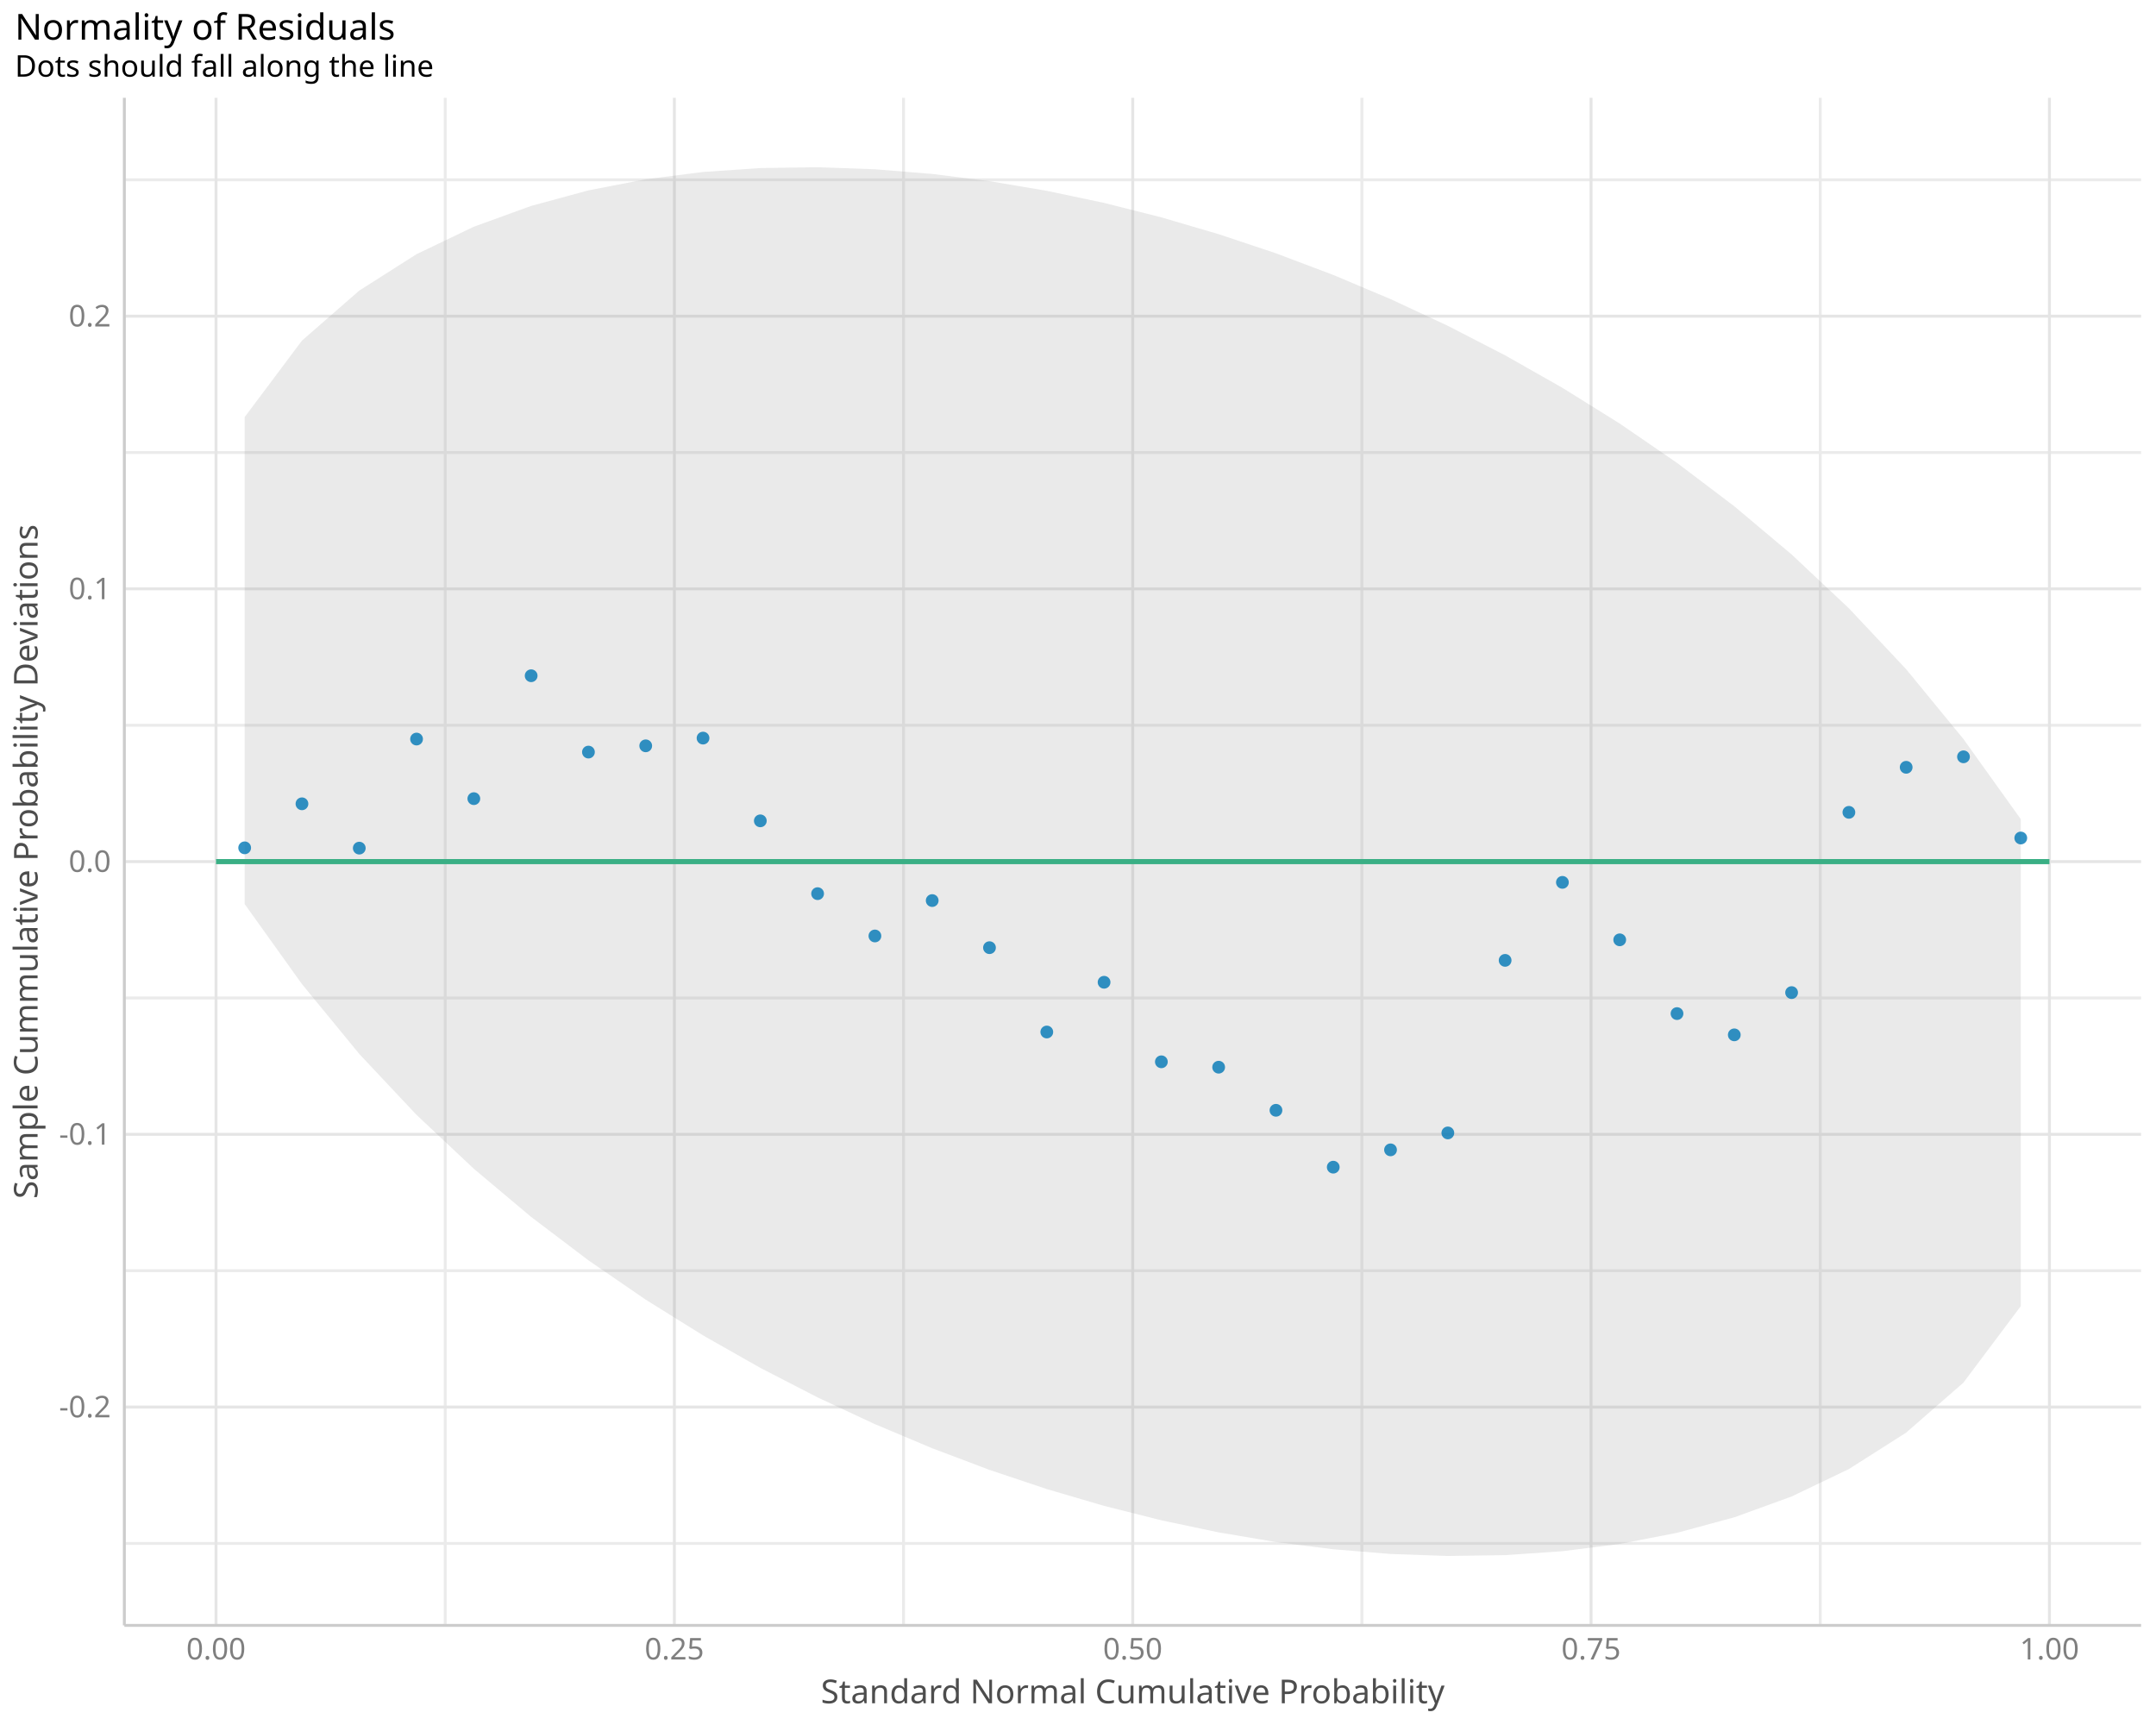
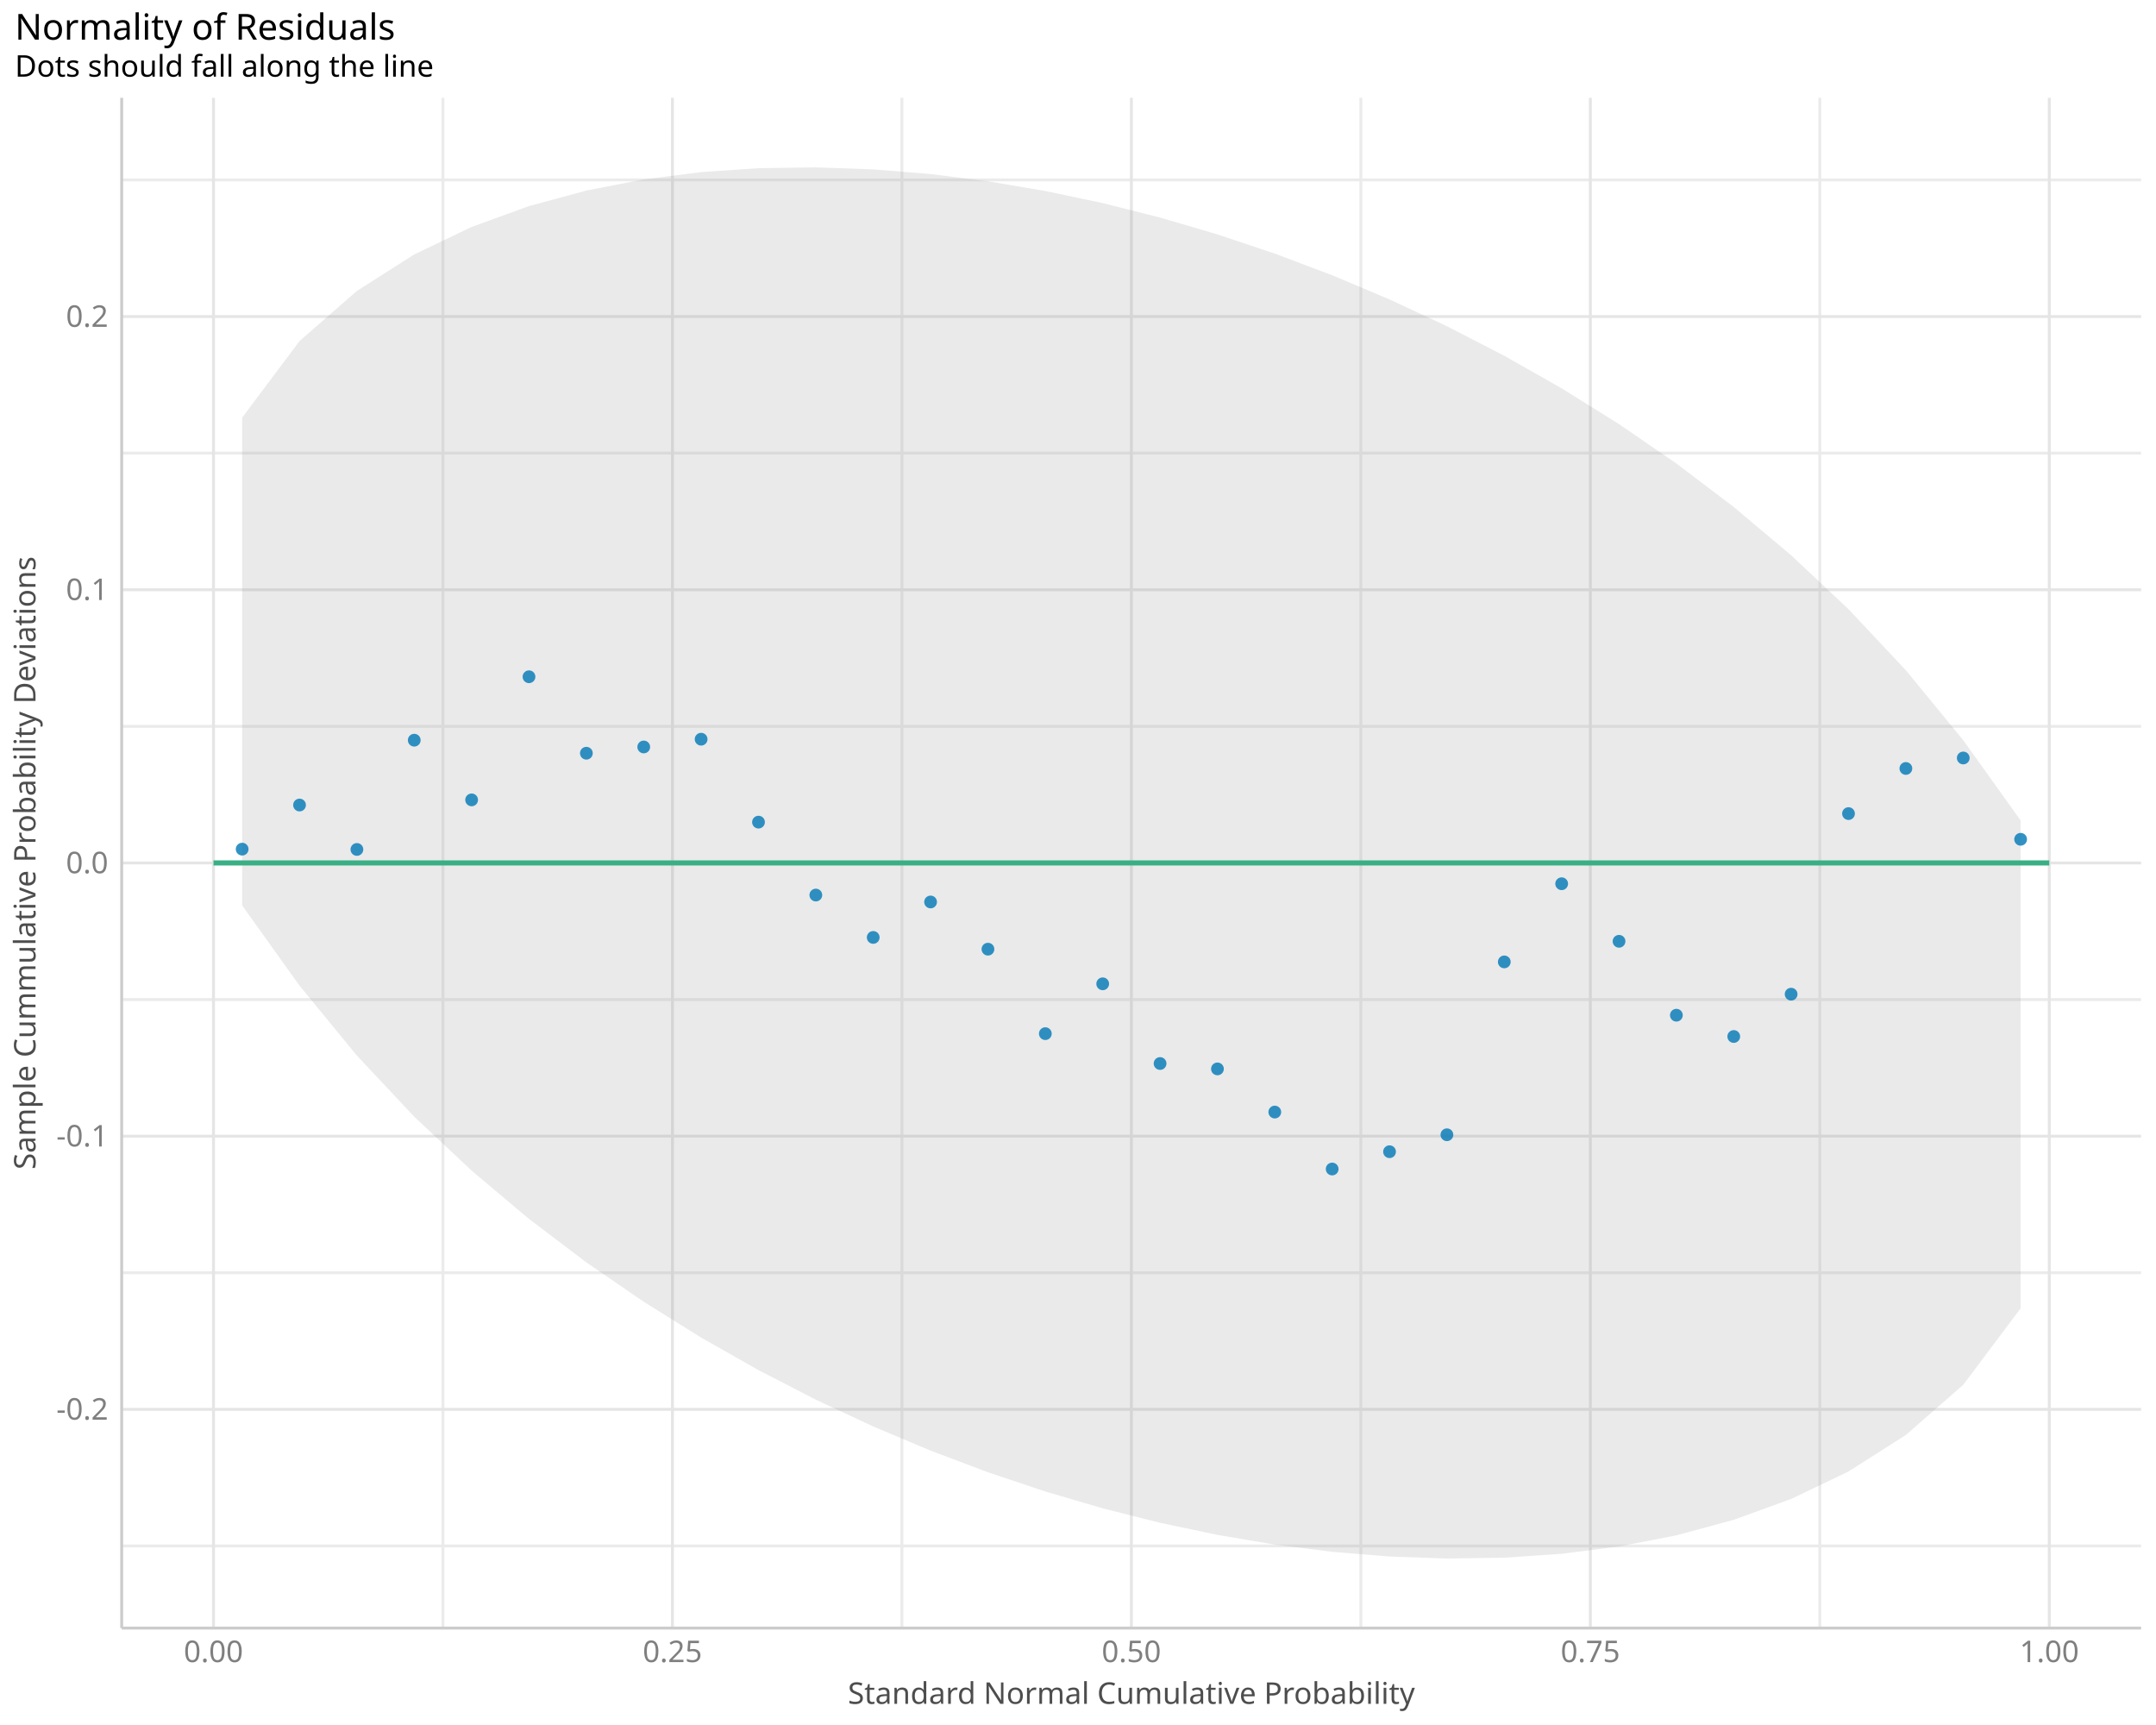
<svg xmlns="http://www.w3.org/2000/svg" class="svglite" data-engine-version="2.0" width="720.00pt" height="576.00pt" viewBox="0 0 720.00 576.00">
  <defs>
    <style type="text/css">
    .svglite line, .svglite polyline, .svglite polygon, .svglite path, .svglite rect, .svglite circle {
      fill: none;
      stroke: #000000;
      stroke-linecap: round;
      stroke-linejoin: round;
      stroke-miterlimit: 10.00;
    }
  </style>
  </defs>
  <rect width="100%" height="100%" style="stroke: none; fill: #FFFFFF;" />
  <defs>
    <clipPath id="cpMC4wMHw3MjAuMDB8MC4wMHw1NzYuMDA=">
      <rect x="0.00" y="0.00" width="720.00" height="576.00" />
    </clipPath>
  </defs>
  <g clip-path="url(#cpMC4wMHw3MjAuMDB8MC4wMHw1NzYuMDA=)">
    <rect x="0" y="0.00" width="720.00" height="576.00" style="stroke-width: 0.97; stroke: #FFFFFF; fill: #FFFFFF;" />
  </g>
  <defs>
-     <clipPath id="cpNDEuNTN8NzE1LjAyfDMyLjY2fDU0Mi43NA==">
-       <rect x="41.53" y="32.66" width="673.49" height="510.08" />
+     <clipPath id="cpNDAuNjR8NzE1LjAyfDMyLjY2fDU0My42NA==">
+       <rect x="40.64" y="32.66" width="674.38" height="510.98" />
    </clipPath>
  </defs>
-   <g clip-path="url(#cpNDEuNTN8NzE1LjAyfDMyLjY2fDU0Mi43NA==)">
-     <rect x="41.53" y="32.66" width="673.49" height="510.08" style="stroke-width: 0.97; stroke: none; fill: #FFFFFF;" />
-     <polyline points="41.53,515.37 715.02,515.37 " style="stroke-width: 0.97; stroke: #EBEBEB; stroke-linecap: butt;" />
-     <polyline points="41.53,424.30 715.02,424.30 " style="stroke-width: 0.97; stroke: #EBEBEB; stroke-linecap: butt;" />
-     <polyline points="41.53,333.23 715.02,333.23 " style="stroke-width: 0.97; stroke: #EBEBEB; stroke-linecap: butt;" />
-     <polyline points="41.53,242.17 715.02,242.17 " style="stroke-width: 0.97; stroke: #EBEBEB; stroke-linecap: butt;" />
-     <polyline points="41.53,151.10 715.02,151.10 " style="stroke-width: 0.97; stroke: #EBEBEB; stroke-linecap: butt;" />
-     <polyline points="41.53,60.04 715.02,60.04 " style="stroke-width: 0.97; stroke: #EBEBEB; stroke-linecap: butt;" />
-     <polyline points="148.68,542.74 148.68,32.66 " style="stroke-width: 0.97; stroke: #EBEBEB; stroke-linecap: butt;" />
-     <polyline points="301.74,542.74 301.74,32.66 " style="stroke-width: 0.97; stroke: #EBEBEB; stroke-linecap: butt;" />
-     <polyline points="454.81,542.74 454.81,32.66 " style="stroke-width: 0.97; stroke: #EBEBEB; stroke-linecap: butt;" />
-     <polyline points="607.87,542.74 607.87,32.66 " style="stroke-width: 0.97; stroke: #EBEBEB; stroke-linecap: butt;" />
-     <polyline points="41.53,469.83 715.02,469.83 " style="stroke-width: 0.97; stroke: #E5E5E5; stroke-linecap: butt;" />
-     <polyline points="41.53,378.77 715.02,378.77 " style="stroke-width: 0.97; stroke: #E5E5E5; stroke-linecap: butt;" />
-     <polyline points="41.53,287.70 715.02,287.70 " style="stroke-width: 0.97; stroke: #E5E5E5; stroke-linecap: butt;" />
-     <polyline points="41.53,196.63 715.02,196.63 " style="stroke-width: 0.97; stroke: #E5E5E5; stroke-linecap: butt;" />
-     <polyline points="41.53,105.57 715.02,105.57 " style="stroke-width: 0.97; stroke: #E5E5E5; stroke-linecap: butt;" />
-     <polyline points="72.14,542.74 72.14,32.66 " style="stroke-width: 0.97; stroke: #E5E5E5; stroke-linecap: butt;" />
-     <polyline points="225.21,542.74 225.21,32.66 " style="stroke-width: 0.97; stroke: #E5E5E5; stroke-linecap: butt;" />
-     <polyline points="378.28,542.74 378.28,32.66 " style="stroke-width: 0.97; stroke: #E5E5E5; stroke-linecap: butt;" />
-     <polyline points="531.34,542.74 531.34,32.66 " style="stroke-width: 0.97; stroke: #E5E5E5; stroke-linecap: butt;" />
-     <polyline points="684.41,542.74 684.41,32.66 " style="stroke-width: 0.97; stroke: #E5E5E5; stroke-linecap: butt;" />
-     <polygon points="81.71,139.26 100.84,113.74 119.98,97.03 139.11,84.87 158.24,75.70 177.38,68.76 196.51,63.57 215.64,59.86 234.78,57.43 253.91,56.12 273.04,55.84 292.18,56.52 311.31,58.08 330.44,60.49 349.58,63.72 368.71,67.75 387.84,72.58 406.97,78.19 426.11,84.59 445.24,91.81 464.37,99.87 483.51,108.80 502.64,118.65 521.77,129.50 540.91,141.43 560.04,154.56 579.17,169.05 598.31,185.14 617.44,203.12 636.57,223.47 655.71,246.80 674.84,273.52 674.84,436.14 655.71,461.66 636.57,478.37 617.44,490.53 598.31,499.70 579.17,506.65 560.04,511.83 540.91,515.54 521.77,517.97 502.64,519.28 483.51,519.56 464.37,518.89 445.24,517.32 426.11,514.91 406.97,511.68 387.84,507.65 368.71,502.83 349.58,497.22 330.44,490.81 311.31,483.59 292.18,475.54 273.04,466.61 253.91,456.75 234.78,445.90 215.64,433.98 196.51,420.84 177.38,406.35 158.24,390.27 139.11,372.28 119.98,351.93 100.84,328.60 81.71,301.88 " style="stroke-width: 0.00; stroke: none; stroke-linecap: butt; fill: #999999; fill-opacity: 0.20;" />
-     <polyline points="81.71,139.26 100.84,113.74 119.98,97.03 139.11,84.87 158.24,75.70 177.38,68.76 196.51,63.57 215.64,59.86 234.78,57.43 253.91,56.12 273.04,55.84 292.18,56.52 311.31,58.08 330.44,60.49 349.58,63.72 368.71,67.75 387.84,72.58 406.97,78.19 426.11,84.59 445.24,91.81 464.37,99.87 483.51,108.80 502.64,118.65 521.77,129.50 540.91,141.43 560.04,154.56 579.17,169.05 598.31,185.14 617.44,203.12 636.57,223.47 655.71,246.80 674.84,273.52 " style="stroke-width: 1.07; stroke: none; stroke-linecap: butt;" />
-     <polyline points="674.84,436.14 655.71,461.66 636.57,478.37 617.44,490.53 598.31,499.70 579.17,506.65 560.04,511.83 540.91,515.54 521.77,517.97 502.64,519.28 483.51,519.56 464.37,518.89 445.24,517.32 426.11,514.91 406.97,511.68 387.84,507.65 368.71,502.83 349.58,497.22 330.44,490.81 311.31,483.59 292.18,475.54 273.04,466.61 253.91,456.75 234.78,445.90 215.64,433.98 196.51,420.84 177.38,406.35 158.24,390.27 139.11,372.28 119.98,351.93 100.84,328.60 81.71,301.88 " style="stroke-width: 1.07; stroke: none; stroke-linecap: butt;" />
-     <polyline points="72.14,287.70 684.41,287.70 " style="stroke-width: 1.71; stroke: #3AAF85; stroke-linecap: butt;" />
-     <circle cx="81.71" cy="283.10" r="2.13" style="stroke-width: 0.00; stroke: none; fill: #0077B5; fill-opacity: 0.80;" />
-     <circle cx="100.84" cy="268.40" r="2.13" style="stroke-width: 0.00; stroke: none; fill: #0077B5; fill-opacity: 0.80;" />
-     <circle cx="119.98" cy="283.20" r="2.13" style="stroke-width: 0.00; stroke: none; fill: #0077B5; fill-opacity: 0.80;" />
-     <circle cx="139.11" cy="246.78" r="2.13" style="stroke-width: 0.00; stroke: none; fill: #0077B5; fill-opacity: 0.80;" />
-     <circle cx="158.24" cy="266.68" r="2.13" style="stroke-width: 0.00; stroke: none; fill: #0077B5; fill-opacity: 0.80;" />
-     <circle cx="177.38" cy="225.64" r="2.13" style="stroke-width: 0.00; stroke: none; fill: #0077B5; fill-opacity: 0.80;" />
-     <circle cx="196.51" cy="251.13" r="2.13" style="stroke-width: 0.00; stroke: none; fill: #0077B5; fill-opacity: 0.80;" />
-     <circle cx="215.64" cy="249.04" r="2.13" style="stroke-width: 0.00; stroke: none; fill: #0077B5; fill-opacity: 0.80;" />
-     <circle cx="234.78" cy="246.46" r="2.13" style="stroke-width: 0.00; stroke: none; fill: #0077B5; fill-opacity: 0.80;" />
-     <circle cx="253.91" cy="274.09" r="2.13" style="stroke-width: 0.00; stroke: none; fill: #0077B5; fill-opacity: 0.80;" />
-     <circle cx="273.04" cy="298.40" r="2.13" style="stroke-width: 0.00; stroke: none; fill: #0077B5; fill-opacity: 0.80;" />
-     <circle cx="292.18" cy="312.53" r="2.13" style="stroke-width: 0.00; stroke: none; fill: #0077B5; fill-opacity: 0.80;" />
-     <circle cx="311.31" cy="300.71" r="2.13" style="stroke-width: 0.00; stroke: none; fill: #0077B5; fill-opacity: 0.80;" />
-     <circle cx="330.44" cy="316.44" r="2.13" style="stroke-width: 0.00; stroke: none; fill: #0077B5; fill-opacity: 0.80;" />
-     <circle cx="349.58" cy="344.60" r="2.13" style="stroke-width: 0.00; stroke: none; fill: #0077B5; fill-opacity: 0.80;" />
-     <circle cx="368.71" cy="327.99" r="2.13" style="stroke-width: 0.00; stroke: none; fill: #0077B5; fill-opacity: 0.80;" />
-     <circle cx="387.84" cy="354.55" r="2.13" style="stroke-width: 0.00; stroke: none; fill: #0077B5; fill-opacity: 0.80;" />
-     <circle cx="406.97" cy="356.35" r="2.13" style="stroke-width: 0.00; stroke: none; fill: #0077B5; fill-opacity: 0.80;" />
-     <circle cx="426.11" cy="370.74" r="2.13" style="stroke-width: 0.00; stroke: none; fill: #0077B5; fill-opacity: 0.80;" />
-     <circle cx="445.24" cy="389.73" r="2.13" style="stroke-width: 0.00; stroke: none; fill: #0077B5; fill-opacity: 0.80;" />
-     <circle cx="464.37" cy="383.95" r="2.13" style="stroke-width: 0.00; stroke: none; fill: #0077B5; fill-opacity: 0.80;" />
-     <circle cx="483.51" cy="378.30" r="2.13" style="stroke-width: 0.00; stroke: none; fill: #0077B5; fill-opacity: 0.80;" />
-     <circle cx="502.64" cy="320.68" r="2.13" style="stroke-width: 0.00; stroke: none; fill: #0077B5; fill-opacity: 0.80;" />
-     <circle cx="521.77" cy="294.63" r="2.13" style="stroke-width: 0.00; stroke: none; fill: #0077B5; fill-opacity: 0.80;" />
-     <circle cx="540.91" cy="313.82" r="2.13" style="stroke-width: 0.00; stroke: none; fill: #0077B5; fill-opacity: 0.80;" />
-     <circle cx="560.04" cy="338.45" r="2.13" style="stroke-width: 0.00; stroke: none; fill: #0077B5; fill-opacity: 0.80;" />
-     <circle cx="579.17" cy="345.55" r="2.13" style="stroke-width: 0.00; stroke: none; fill: #0077B5; fill-opacity: 0.80;" />
-     <circle cx="598.31" cy="331.44" r="2.13" style="stroke-width: 0.00; stroke: none; fill: #0077B5; fill-opacity: 0.80;" />
-     <circle cx="617.44" cy="271.25" r="2.13" style="stroke-width: 0.00; stroke: none; fill: #0077B5; fill-opacity: 0.80;" />
-     <circle cx="636.57" cy="256.21" r="2.13" style="stroke-width: 0.00; stroke: none; fill: #0077B5; fill-opacity: 0.80;" />
-     <circle cx="655.71" cy="252.71" r="2.13" style="stroke-width: 0.00; stroke: none; fill: #0077B5; fill-opacity: 0.80;" />
-     <circle cx="674.84" cy="279.82" r="2.13" style="stroke-width: 0.00; stroke: none; fill: #0077B5; fill-opacity: 0.80;" />
+   <g clip-path="url(#cpNDAuNjR8NzE1LjAyfDMyLjY2fDU0My42NA==)">
+     <rect x="40.64" y="32.66" width="674.38" height="510.98" style="stroke-width: 0.97; stroke: none; fill: #FFFFFF;" />
+     <polyline points="40.64,516.21 715.02,516.21 " style="stroke-width: 0.97; stroke: #EBEBEB; stroke-linecap: butt;" />
+     <polyline points="40.64,424.99 715.02,424.99 " style="stroke-width: 0.97; stroke: #EBEBEB; stroke-linecap: butt;" />
+     <polyline points="40.64,333.76 715.02,333.76 " style="stroke-width: 0.97; stroke: #EBEBEB; stroke-linecap: butt;" />
+     <polyline points="40.64,242.54 715.02,242.54 " style="stroke-width: 0.97; stroke: #EBEBEB; stroke-linecap: butt;" />
+     <polyline points="40.64,151.31 715.02,151.31 " style="stroke-width: 0.97; stroke: #EBEBEB; stroke-linecap: butt;" />
+     <polyline points="40.64,60.08 715.02,60.08 " style="stroke-width: 0.97; stroke: #EBEBEB; stroke-linecap: butt;" />
+     <polyline points="147.92,543.64 147.92,32.66 " style="stroke-width: 0.97; stroke: #EBEBEB; stroke-linecap: butt;" />
+     <polyline points="301.19,543.64 301.19,32.66 " style="stroke-width: 0.97; stroke: #EBEBEB; stroke-linecap: butt;" />
+     <polyline points="454.46,543.64 454.46,32.66 " style="stroke-width: 0.97; stroke: #EBEBEB; stroke-linecap: butt;" />
+     <polyline points="607.73,543.64 607.73,32.66 " style="stroke-width: 0.97; stroke: #EBEBEB; stroke-linecap: butt;" />
+     <polyline points="40.64,470.60 715.02,470.60 " style="stroke-width: 0.97; stroke: #E5E5E5; stroke-linecap: butt;" />
+     <polyline points="40.64,379.37 715.02,379.37 " style="stroke-width: 0.97; stroke: #E5E5E5; stroke-linecap: butt;" />
+     <polyline points="40.64,288.15 715.02,288.15 " style="stroke-width: 0.97; stroke: #E5E5E5; stroke-linecap: butt;" />
+     <polyline points="40.64,196.92 715.02,196.92 " style="stroke-width: 0.97; stroke: #E5E5E5; stroke-linecap: butt;" />
+     <polyline points="40.64,105.70 715.02,105.70 " style="stroke-width: 0.97; stroke: #E5E5E5; stroke-linecap: butt;" />
+     <polyline points="71.29,543.64 71.29,32.66 " style="stroke-width: 0.97; stroke: #E5E5E5; stroke-linecap: butt;" />
+     <polyline points="224.56,543.64 224.56,32.66 " style="stroke-width: 0.97; stroke: #E5E5E5; stroke-linecap: butt;" />
+     <polyline points="377.83,543.64 377.83,32.66 " style="stroke-width: 0.97; stroke: #E5E5E5; stroke-linecap: butt;" />
+     <polyline points="531.10,543.64 531.10,32.66 " style="stroke-width: 0.97; stroke: #E5E5E5; stroke-linecap: butt;" />
+     <polyline points="684.36,543.64 684.36,32.66 " style="stroke-width: 0.97; stroke: #E5E5E5; stroke-linecap: butt;" />
+     <polygon points="80.87,139.45 100.03,113.88 119.19,97.15 138.34,84.96 157.50,75.78 176.66,68.82 195.82,63.63 214.98,59.91 234.14,57.47 253.30,56.16 272.45,55.89 291.61,56.56 310.77,58.12 329.93,60.54 349.09,63.78 368.25,67.81 387.41,72.65 406.57,78.27 425.72,84.68 444.88,91.91 464.04,99.98 483.20,108.93 502.36,118.80 521.52,129.67 540.68,141.62 559.83,154.77 578.99,169.29 598.15,185.40 617.31,203.42 636.47,223.81 655.63,247.18 674.79,273.95 674.79,436.85 655.63,462.41 636.47,479.15 617.31,491.34 598.15,500.52 578.99,507.48 559.83,512.67 540.68,516.38 521.52,518.83 502.36,520.13 483.20,520.41 464.04,519.74 444.88,518.17 425.72,515.76 406.57,512.52 387.41,508.48 368.25,503.65 349.09,498.03 329.93,491.61 310.77,484.38 291.61,476.31 272.45,467.37 253.30,457.50 234.14,446.63 214.98,434.68 195.82,421.53 176.66,407.01 157.50,390.89 138.34,372.88 119.19,352.49 100.03,329.12 80.87,302.35 " style="stroke-width: 0.00; stroke: none; stroke-linecap: butt; fill: #999999; fill-opacity: 0.20;" />
+     <polyline points="80.87,139.45 100.03,113.88 119.19,97.15 138.34,84.96 157.50,75.78 176.66,68.82 195.82,63.63 214.98,59.91 234.14,57.47 253.30,56.16 272.45,55.89 291.61,56.56 310.77,58.12 329.93,60.54 349.09,63.78 368.25,67.81 387.41,72.65 406.57,78.27 425.72,84.68 444.88,91.91 464.04,99.98 483.20,108.93 502.36,118.80 521.52,129.67 540.68,141.62 559.83,154.77 578.99,169.29 598.15,185.40 617.31,203.42 636.47,223.81 655.63,247.18 674.79,273.95 " style="stroke-width: 1.07; stroke: none; stroke-linecap: butt;" />
+     <polyline points="674.79,436.85 655.63,462.41 636.47,479.15 617.31,491.34 598.15,500.52 578.99,507.48 559.83,512.67 540.68,516.38 521.52,518.83 502.36,520.13 483.20,520.41 464.04,519.74 444.88,518.17 425.72,515.76 406.57,512.52 387.41,508.48 368.25,503.65 349.09,498.03 329.93,491.61 310.77,484.38 291.61,476.31 272.45,467.37 253.30,457.50 234.14,446.63 214.98,434.68 195.82,421.53 176.66,407.01 157.50,390.89 138.34,372.88 119.19,352.49 100.03,329.12 80.87,302.35 " style="stroke-width: 1.07; stroke: none; stroke-linecap: butt;" />
+     <polyline points="71.29,288.15 684.36,288.15 " style="stroke-width: 1.71; stroke: #3AAF85; stroke-linecap: butt;" />
+     <circle cx="80.87" cy="283.54" r="2.13" style="stroke-width: 0.00; stroke: none; fill: #0077B5; fill-opacity: 0.80;" />
+     <circle cx="100.03" cy="268.81" r="2.13" style="stroke-width: 0.00; stroke: none; fill: #0077B5; fill-opacity: 0.80;" />
+     <circle cx="119.19" cy="283.64" r="2.13" style="stroke-width: 0.00; stroke: none; fill: #0077B5; fill-opacity: 0.80;" />
+     <circle cx="138.34" cy="247.16" r="2.13" style="stroke-width: 0.00; stroke: none; fill: #0077B5; fill-opacity: 0.80;" />
+     <circle cx="157.50" cy="267.09" r="2.13" style="stroke-width: 0.00; stroke: none; fill: #0077B5; fill-opacity: 0.80;" />
+     <circle cx="176.66" cy="225.98" r="2.13" style="stroke-width: 0.00; stroke: none; fill: #0077B5; fill-opacity: 0.80;" />
+     <circle cx="195.82" cy="251.51" r="2.13" style="stroke-width: 0.00; stroke: none; fill: #0077B5; fill-opacity: 0.80;" />
+     <circle cx="214.98" cy="249.42" r="2.13" style="stroke-width: 0.00; stroke: none; fill: #0077B5; fill-opacity: 0.80;" />
+     <circle cx="234.14" cy="246.83" r="2.13" style="stroke-width: 0.00; stroke: none; fill: #0077B5; fill-opacity: 0.80;" />
+     <circle cx="253.30" cy="274.52" r="2.13" style="stroke-width: 0.00; stroke: none; fill: #0077B5; fill-opacity: 0.80;" />
+     <circle cx="272.45" cy="298.87" r="2.13" style="stroke-width: 0.00; stroke: none; fill: #0077B5; fill-opacity: 0.80;" />
+     <circle cx="291.61" cy="313.02" r="2.13" style="stroke-width: 0.00; stroke: none; fill: #0077B5; fill-opacity: 0.80;" />
+     <circle cx="310.77" cy="301.18" r="2.13" style="stroke-width: 0.00; stroke: none; fill: #0077B5; fill-opacity: 0.80;" />
+     <circle cx="329.93" cy="316.94" r="2.13" style="stroke-width: 0.00; stroke: none; fill: #0077B5; fill-opacity: 0.80;" />
+     <circle cx="349.09" cy="345.15" r="2.13" style="stroke-width: 0.00; stroke: none; fill: #0077B5; fill-opacity: 0.80;" />
+     <circle cx="368.25" cy="328.51" r="2.13" style="stroke-width: 0.00; stroke: none; fill: #0077B5; fill-opacity: 0.80;" />
+     <circle cx="387.41" cy="355.12" r="2.13" style="stroke-width: 0.00; stroke: none; fill: #0077B5; fill-opacity: 0.80;" />
+     <circle cx="406.57" cy="356.92" r="2.13" style="stroke-width: 0.00; stroke: none; fill: #0077B5; fill-opacity: 0.80;" />
+     <circle cx="425.72" cy="371.33" r="2.13" style="stroke-width: 0.00; stroke: none; fill: #0077B5; fill-opacity: 0.80;" />
+     <circle cx="444.88" cy="390.35" r="2.13" style="stroke-width: 0.00; stroke: none; fill: #0077B5; fill-opacity: 0.80;" />
+     <circle cx="464.04" cy="384.57" r="2.13" style="stroke-width: 0.00; stroke: none; fill: #0077B5; fill-opacity: 0.80;" />
+     <circle cx="483.20" cy="378.91" r="2.13" style="stroke-width: 0.00; stroke: none; fill: #0077B5; fill-opacity: 0.80;" />
+     <circle cx="502.36" cy="321.19" r="2.13" style="stroke-width: 0.00; stroke: none; fill: #0077B5; fill-opacity: 0.80;" />
+     <circle cx="521.52" cy="295.09" r="2.13" style="stroke-width: 0.00; stroke: none; fill: #0077B5; fill-opacity: 0.80;" />
+     <circle cx="540.68" cy="314.31" r="2.13" style="stroke-width: 0.00; stroke: none; fill: #0077B5; fill-opacity: 0.80;" />
+     <circle cx="559.83" cy="338.99" r="2.13" style="stroke-width: 0.00; stroke: none; fill: #0077B5; fill-opacity: 0.80;" />
+     <circle cx="578.99" cy="346.10" r="2.13" style="stroke-width: 0.00; stroke: none; fill: #0077B5; fill-opacity: 0.80;" />
+     <circle cx="598.15" cy="331.97" r="2.13" style="stroke-width: 0.00; stroke: none; fill: #0077B5; fill-opacity: 0.80;" />
+     <circle cx="617.31" cy="271.67" r="2.13" style="stroke-width: 0.00; stroke: none; fill: #0077B5; fill-opacity: 0.80;" />
+     <circle cx="636.47" cy="256.60" r="2.13" style="stroke-width: 0.00; stroke: none; fill: #0077B5; fill-opacity: 0.80;" />
+     <circle cx="655.63" cy="253.10" r="2.13" style="stroke-width: 0.00; stroke: none; fill: #0077B5; fill-opacity: 0.80;" />
+     <circle cx="674.79" cy="280.25" r="2.13" style="stroke-width: 0.00; stroke: none; fill: #0077B5; fill-opacity: 0.80;" />
  </g>
  <g clip-path="url(#cpMC4wMHw3MjAuMDB8MC4wMHw1NzYuMDA=)">
-     <polyline points="41.53,542.74 41.53,32.66 " style="stroke-width: 0.97; stroke: #CCCCCC; stroke-linecap: butt;" />
-     <text x="37.05" y="473.27" text-anchor="end" style="font-size: 10.00px; fill: #7F7F7F; font-family: sans;" textLength="17.23px" lengthAdjust="spacingAndGlyphs">-0.2</text>
-     <text x="37.05" y="382.21" text-anchor="end" style="font-size: 10.00px; fill: #7F7F7F; font-family: sans;" textLength="17.23px" lengthAdjust="spacingAndGlyphs">-0.1</text>
-     <text x="37.05" y="291.14" text-anchor="end" style="font-size: 10.00px; fill: #7F7F7F; font-family: sans;" textLength="13.90px" lengthAdjust="spacingAndGlyphs">0.0</text>
-     <text x="37.05" y="200.08" text-anchor="end" style="font-size: 10.00px; fill: #7F7F7F; font-family: sans;" textLength="13.90px" lengthAdjust="spacingAndGlyphs">0.1</text>
-     <text x="37.05" y="109.01" text-anchor="end" style="font-size: 10.00px; fill: #7F7F7F; font-family: sans;" textLength="13.90px" lengthAdjust="spacingAndGlyphs">0.2</text>
-     <polyline points="41.53,542.74 715.02,542.74 " style="stroke-width: 0.97; stroke: #CCCCCC; stroke-linecap: butt;" />
-     <text x="72.14" y="554.11" text-anchor="middle" style="font-size: 10.00px; fill: #7F7F7F; font-family: sans;" textLength="19.46px" lengthAdjust="spacingAndGlyphs">0.00</text>
-     <text x="225.21" y="554.11" text-anchor="middle" style="font-size: 10.00px; fill: #7F7F7F; font-family: sans;" textLength="19.46px" lengthAdjust="spacingAndGlyphs">0.25</text>
-     <text x="378.28" y="554.11" text-anchor="middle" style="font-size: 10.00px; fill: #7F7F7F; font-family: sans;" textLength="19.46px" lengthAdjust="spacingAndGlyphs">0.50</text>
-     <text x="531.34" y="554.11" text-anchor="middle" style="font-size: 10.00px; fill: #7F7F7F; font-family: sans;" textLength="19.46px" lengthAdjust="spacingAndGlyphs">0.75</text>
-     <text x="684.41" y="554.11" text-anchor="middle" style="font-size: 10.00px; fill: #7F7F7F; font-family: sans;" textLength="19.46px" lengthAdjust="spacingAndGlyphs">1.00</text>
-     <text x="378.28" y="568.74" text-anchor="middle" style="font-size: 11.00px; fill: #4D4D4D; font-family: sans;" textLength="195.66px" lengthAdjust="spacingAndGlyphs">Standard Normal Cumulative Probability</text>
-     <text transform="translate(12.55,287.70) rotate(-90)" text-anchor="middle" style="font-size: 11.00px; fill: #4D4D4D; font-family: sans;" textLength="213.40px" lengthAdjust="spacingAndGlyphs">Sample Cummulative Probability Deviations</text>
+     <polyline points="40.64,543.64 40.64,32.66 " style="stroke-width: 0.97; stroke: #CCCCCC; stroke-linecap: butt;" />
+     <text x="36.15" y="474.04" text-anchor="end" style="font-size: 10.00px; fill: #7F7F7F; font-family: sans;" textLength="17.23px" lengthAdjust="spacingAndGlyphs">-0.2</text>
+     <text x="36.15" y="382.82" text-anchor="end" style="font-size: 10.00px; fill: #7F7F7F; font-family: sans;" textLength="17.23px" lengthAdjust="spacingAndGlyphs">-0.1</text>
+     <text x="36.15" y="291.59" text-anchor="end" style="font-size: 10.00px; fill: #7F7F7F; font-family: sans;" textLength="13.90px" lengthAdjust="spacingAndGlyphs">0.0</text>
+     <text x="36.15" y="200.36" text-anchor="end" style="font-size: 10.00px; fill: #7F7F7F; font-family: sans;" textLength="13.90px" lengthAdjust="spacingAndGlyphs">0.1</text>
+     <text x="36.15" y="109.14" text-anchor="end" style="font-size: 10.00px; fill: #7F7F7F; font-family: sans;" textLength="13.90px" lengthAdjust="spacingAndGlyphs">0.2</text>
+     <polyline points="40.64,543.64 715.02,543.64 " style="stroke-width: 0.97; stroke: #CCCCCC; stroke-linecap: butt;" />
+     <text x="71.29" y="555.00" text-anchor="middle" style="font-size: 10.00px; fill: #7F7F7F; font-family: sans;" textLength="19.46px" lengthAdjust="spacingAndGlyphs">0.00</text>
+     <text x="224.56" y="555.00" text-anchor="middle" style="font-size: 10.00px; fill: #7F7F7F; font-family: sans;" textLength="19.46px" lengthAdjust="spacingAndGlyphs">0.25</text>
+     <text x="377.83" y="555.00" text-anchor="middle" style="font-size: 10.00px; fill: #7F7F7F; font-family: sans;" textLength="19.46px" lengthAdjust="spacingAndGlyphs">0.50</text>
+     <text x="531.10" y="555.00" text-anchor="middle" style="font-size: 10.00px; fill: #7F7F7F; font-family: sans;" textLength="19.46px" lengthAdjust="spacingAndGlyphs">0.75</text>
+     <text x="684.36" y="555.00" text-anchor="middle" style="font-size: 10.00px; fill: #7F7F7F; font-family: sans;" textLength="19.46px" lengthAdjust="spacingAndGlyphs">1.00</text>
+     <text x="377.83" y="568.94" text-anchor="middle" style="font-size: 10.00px; fill: #4D4D4D; font-family: sans;" textLength="177.88px" lengthAdjust="spacingAndGlyphs">Standard Normal Cumulative Probability</text>
+     <text transform="translate(11.86,288.15) rotate(-90)" text-anchor="middle" style="font-size: 10.00px; fill: #4D4D4D; font-family: sans;" textLength="194.00px" lengthAdjust="spacingAndGlyphs">Sample Cummulative Probability Deviations</text>
    <text x="4.98" y="25.60" style="font-size: 10.00px; font-family: sans;" textLength="130.64px" lengthAdjust="spacingAndGlyphs">Dots should fall along the line</text>
    <text x="4.98" y="13.24" style="font-size: 12.00px; font-family: sans;" textLength="120.06px" lengthAdjust="spacingAndGlyphs">Normality of Residuals</text>
  </g>
</svg>
